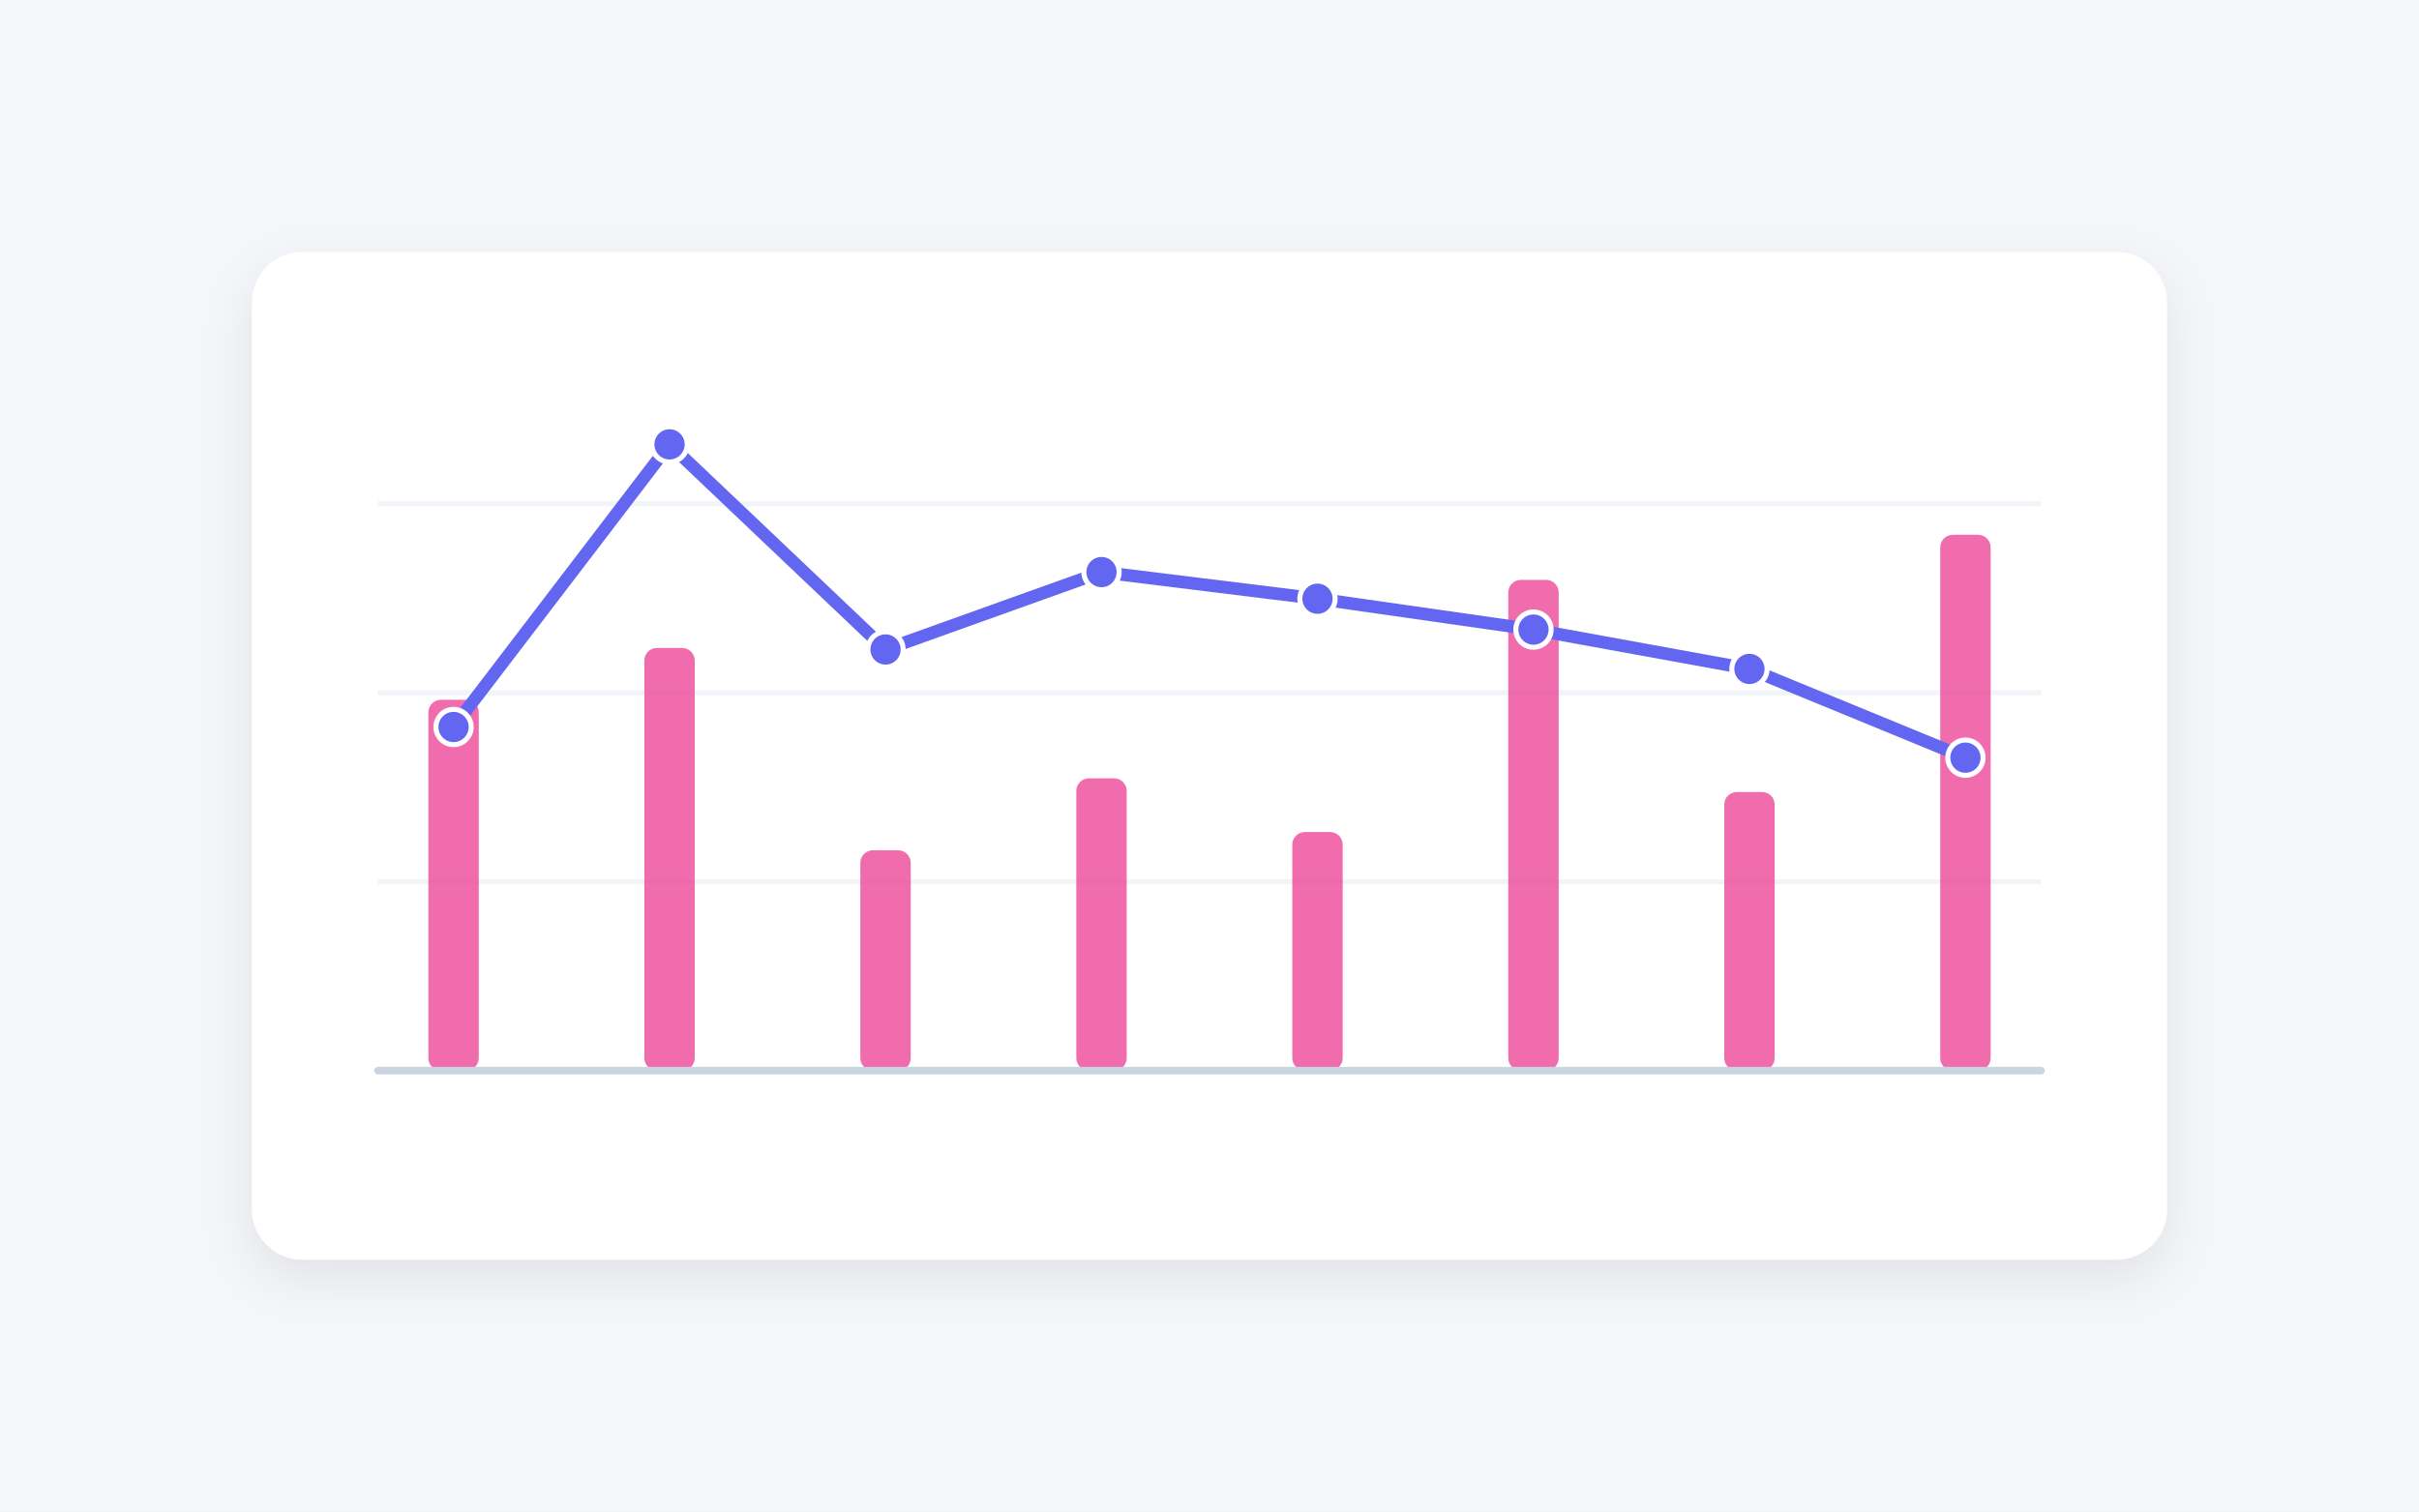
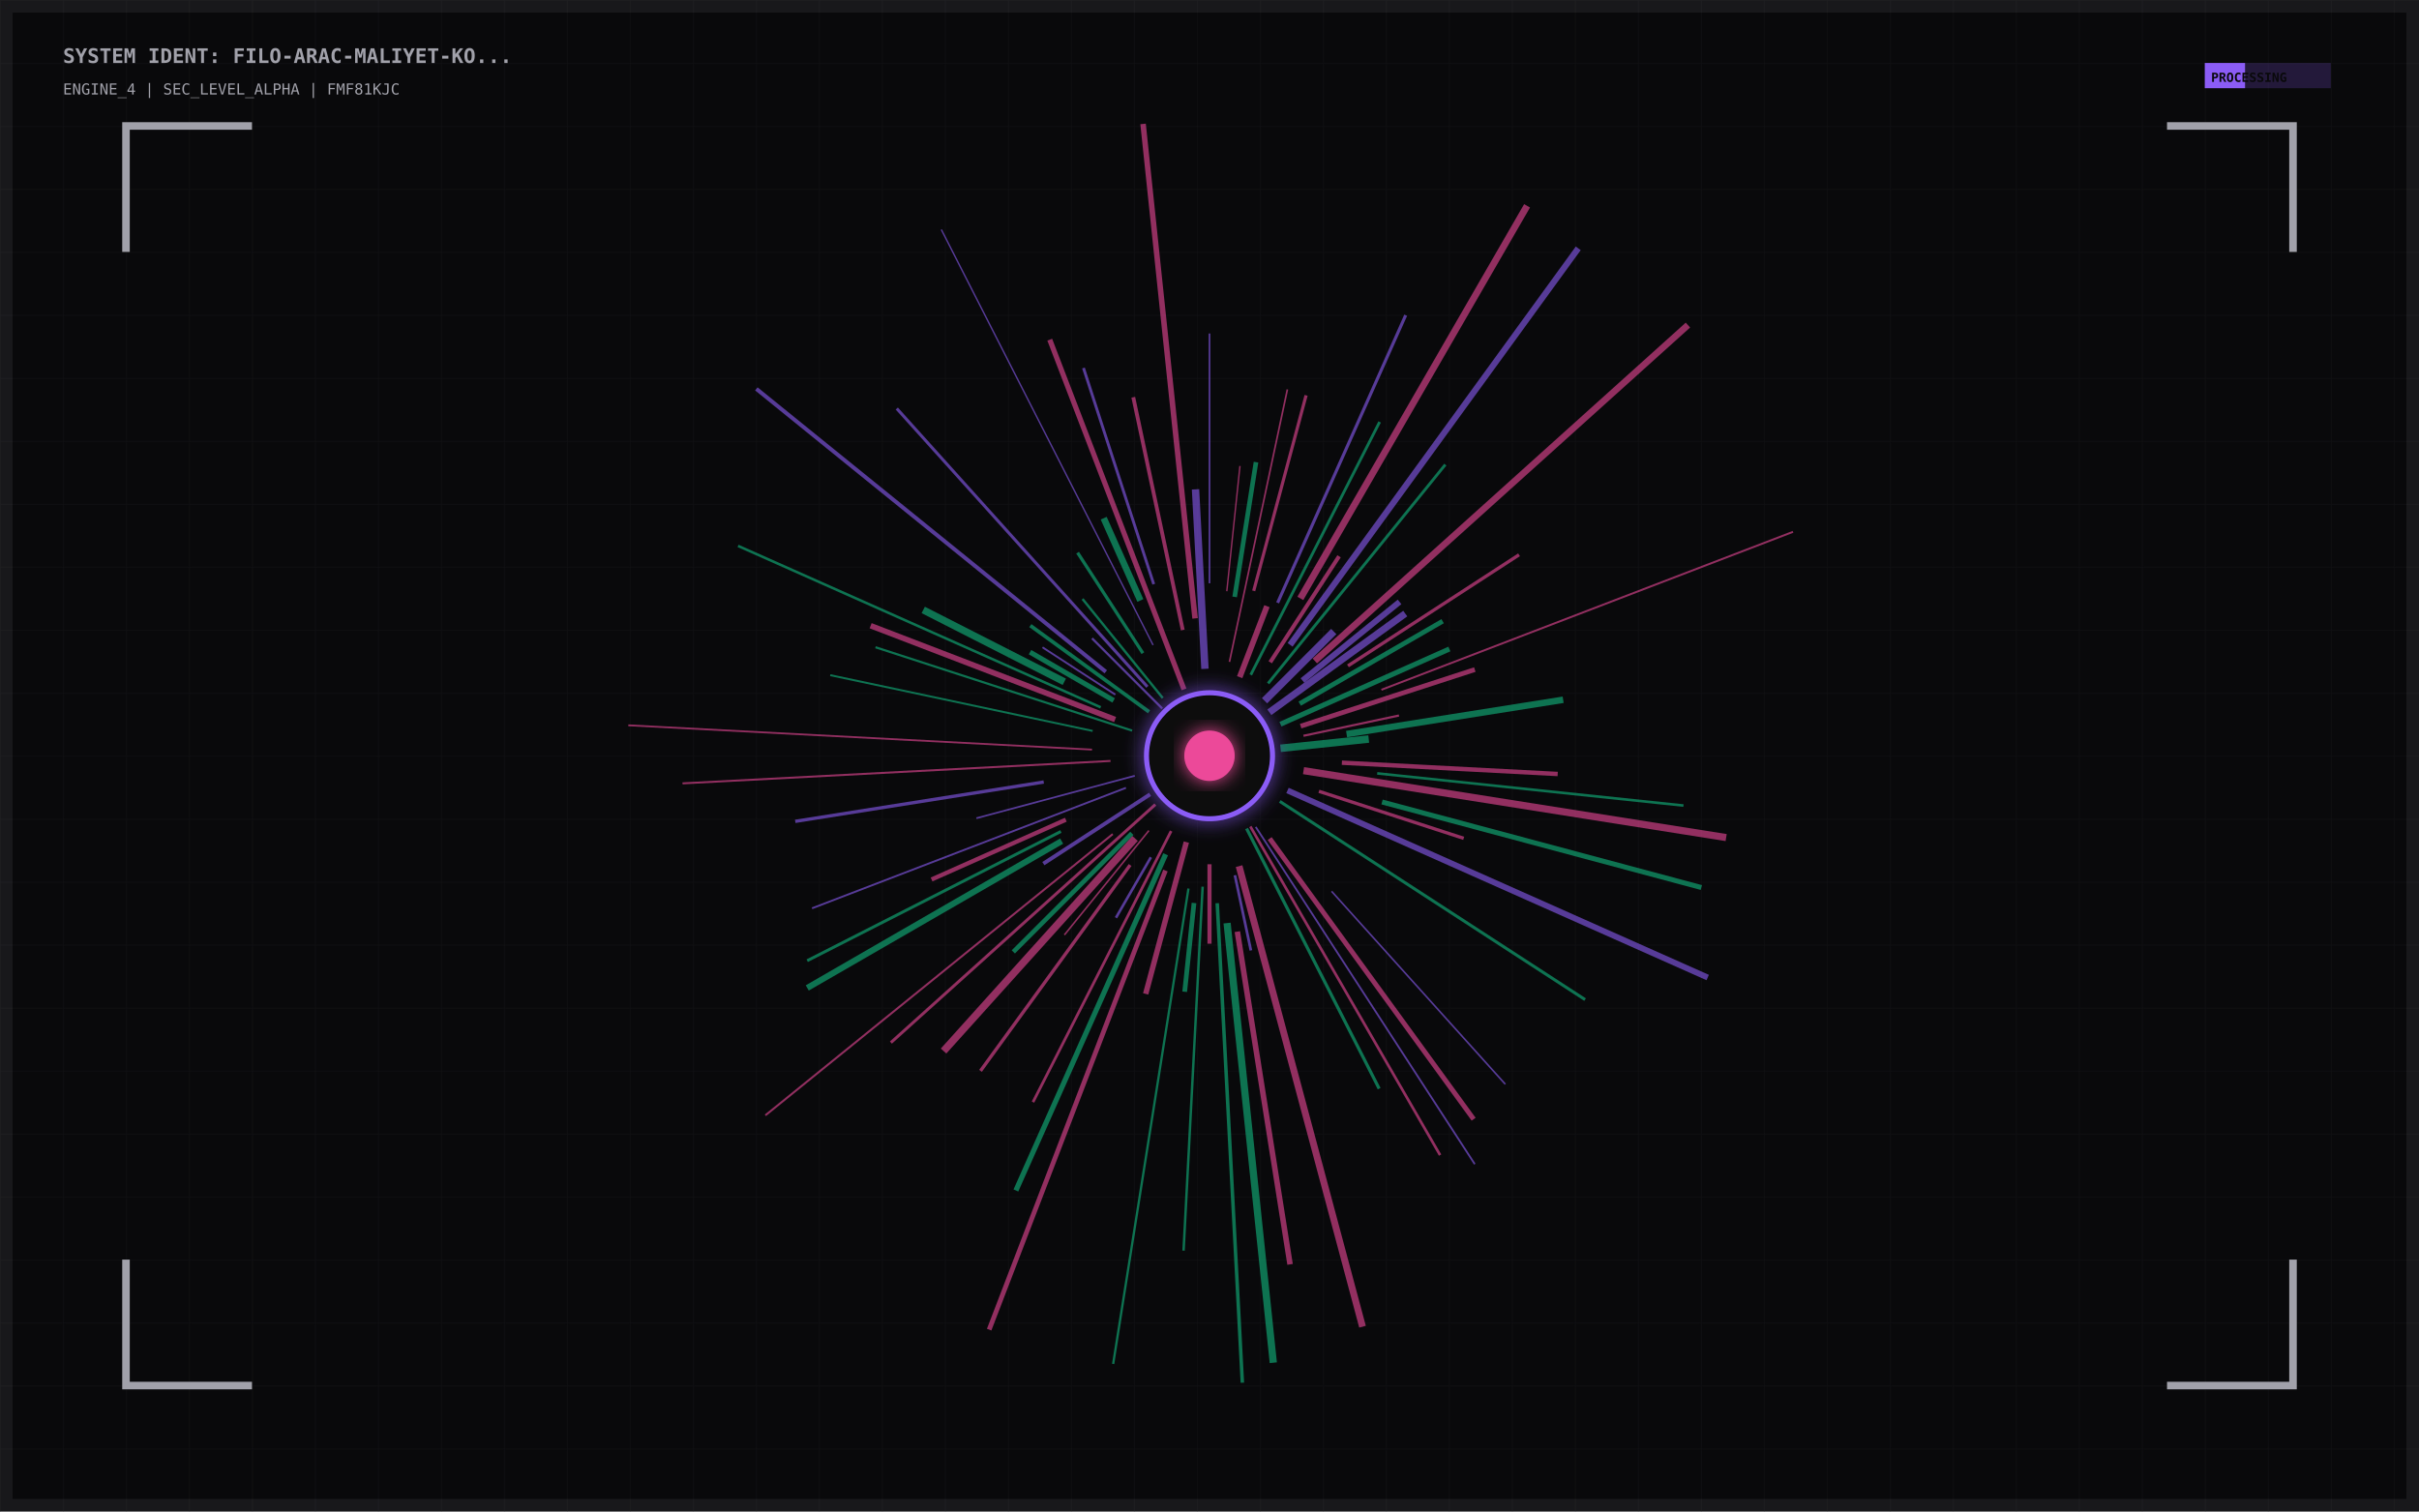
<svg xmlns="http://www.w3.org/2000/svg" width="3840" height="2400" viewBox="0 0 3840 2400">
  <defs>
+     <pattern id="gridPattern" width="100" height="100" patternUnits="userSpaceOnUse">
+       <path d="M 100 0 L 0 0 0 100" fill="none" stroke="#18181b" stroke-width="2" />
+     </pattern>
+     <filter id="glow" x="-20%" y="-20%" width="140%" height="140%">
+       <feGaussianBlur stdDeviation="15" result="blur" />
+       <feComposite in="SourceGraphic" in2="blur" operator="over" />
+     </filter>
    <filter id="shadow" x="-10%" y="-10%" width="120%" height="120%">
-       <feDropShadow dx="0" dy="30" stdDeviation="40" flood-opacity="0.08" />
+       <feDropShadow dx="0" dy="40" stdDeviation="50" flood-opacity="0.15" />
    </filter>
+     <filter id="hugeBlur" x="-50%" y="-50%" width="200%" height="200%">
+       <feGaussianBlur stdDeviation="150" />
+     </filter>
+     <radialGradient id="radarSweep" cx="50%" cy="50%" r="50%">
+       <stop offset="0%" stop-color="#8b5cf6" stop-opacity="1" />
+       <stop offset="100%" stop-color="#09090b" stop-opacity="0" />
+     </radialGradient>
  </defs>
-   <rect width="100%" height="100%" fill="#f4f6f9" />
-   <g transform="translate(400, 400)" filter="url(#shadow)">
-     <rect width="3040" height="1600" rx="80" fill="#ffffff" />
-     <line x1="200" y1="400" x2="2840" y2="400" stroke="#f1f5f9" stroke-width="8" />
-     <line x1="200" y1="700" x2="2840" y2="700" stroke="#f1f5f9" stroke-width="8" />
-     <line x1="200" y1="1000" x2="2840" y2="1000" stroke="#f1f5f9" stroke-width="8" />
-     <line x1="200" y1="1300" x2="2840" y2="1300" stroke="#f1f5f9" stroke-width="8" />
-     <rect x="280" y="711.15" width="80" height="588.85" rx="20" fill="#ec4899" fill-opacity="0.8" />
-     <rect x="622.857" y="628.844" width="80" height="671.156" rx="20" fill="#ec4899" fill-opacity="0.8" />
-     <rect x="965.714" y="950.078" width="80" height="349.922" rx="20" fill="#ec4899" fill-opacity="0.8" />
-     <rect x="1308.571" y="835.832" width="80" height="464.168" rx="20" fill="#ec4899" fill-opacity="0.8" />
-     <rect x="1651.429" y="921.111" width="80" height="378.889" rx="20" fill="#ec4899" fill-opacity="0.8" />
-     <rect x="1994.286" y="520.743" width="80" height="779.257" rx="20" fill="#ec4899" fill-opacity="0.8" />
-     <rect x="2337.143" y="857.603" width="80" height="442.397" rx="20" fill="#ec4899" fill-opacity="0.8" />
-     <rect x="2680" y="449.114" width="80" height="850.886" rx="20" fill="#ec4899" fill-opacity="0.8" />
-     <path d="M 320 754.32 L 662.857 305.562 L 1005.714 631.254 L 1348.571 508.351 L 1691.429 550.649 L 2034.286 599.674 L 2377.143 662.109 L 2720 803.043" fill="none" stroke="#6366f1" stroke-width="20" stroke-linejoin="round" />
-     <circle cx="320" cy="754.32" r="28" fill="#6366f1" stroke="#fff" stroke-width="8" />
-     <circle cx="662.857" cy="305.562" r="28" fill="#6366f1" stroke="#fff" stroke-width="8" />
-     <circle cx="1005.714" cy="631.254" r="28" fill="#6366f1" stroke="#fff" stroke-width="8" />
-     <circle cx="1348.571" cy="508.351" r="28" fill="#6366f1" stroke="#fff" stroke-width="8" />
-     <circle cx="1691.429" cy="550.649" r="28" fill="#6366f1" stroke="#fff" stroke-width="8" />
-     <circle cx="2034.286" cy="599.674" r="28" fill="#6366f1" stroke="#fff" stroke-width="8" />
-     <circle cx="2377.143" cy="662.109" r="28" fill="#6366f1" stroke="#fff" stroke-width="8" />
-     <circle cx="2720" cy="803.043" r="28" fill="#6366f1" stroke="#fff" stroke-width="8" />
-     <line x1="200" y1="1300" x2="2840" y2="1300" stroke="#cbd5e1" stroke-width="12" stroke-linecap="round" />
+   <rect width="100%" height="100%" fill="#09090b" />
+   <rect width="100%" height="100%" fill="url(#gridPattern)" opacity="0.5" />
+   <g transform="translate(1920, 1200)">
+     <line x1="210.13" y1="11.012" x2="552.736" y2="28.968" stroke="#ec4899" stroke-width="6.995" opacity="0.6" />
+     <line x1="266.215" y1="27.98" x2="752.387" y2="79.079" stroke="#10b981" stroke-width="4.142" opacity="0.6" />
+     <line x1="149.251" y1="23.639" x2="820.145" y2="129.898" stroke="#ec4899" stroke-width="11.298" opacity="0.6" />
+     <line x1="273.921" y1="73.397" x2="780.771" y2="209.207" stroke="#10b981" stroke-width="7.914" opacity="0.6" />
+     <line x1="173.732" y1="56.449" x2="403.523" y2="131.112" stroke="#ec4899" stroke-width="5.254" opacity="0.6" />
+     <line x1="123.786" y1="55.113" x2="790.854" y2="352.111" stroke="#8b5cf6" stroke-width="9.309" opacity="0.6" />
+     <line x1="111.596" y1="72.472" x2="596.223" y2="387.192" stroke="#10b981" stroke-width="4.804" opacity="0.6" />
+     <line x1="193.805" y1="215.243" x2="469.604" y2="521.548" stroke="#8b5cf6" stroke-width="2.582" opacity="0.6" />
+     <line x1="95.522" y1="131.474" x2="419.29" y2="577.103" stroke="#ec4899" stroke-width="7.79" opacity="0.6" />
+     <line x1="73.397" y1="113.021" x2="421.135" y2="648.491" stroke="#8b5cf6" stroke-width="2.883" opacity="0.6" />
+     <line x1="64.854" y1="112.33" x2="366.064" y2="634.041" stroke="#ec4899" stroke-width="4.284" opacity="0.6" />
+     <line x1="58.885" y1="115.568" x2="269.317" y2="528.565" stroke="#10b981" stroke-width="4.995" opacity="0.6" />
+     <line x1="46.949" y1="175.215" x2="242.905" y2="906.535" stroke="#ec4899" stroke-width="10.832" opacity="0.6" />
+     <line x1="40.325" y1="189.713" x2="65.703" y2="309.108" stroke="#8b5cf6" stroke-width="4.286" opacity="0.6" />
+     <line x1="44.229" y1="279.251" x2="127.91" y2="807.59" stroke="#ec4899" stroke-width="8.767" opacity="0.6" />
+     <line x1="27.921" y1="265.655" x2="101.294" y2="963.745" stroke="#10b981" stroke-width="11.455" opacity="0.6" />
+     <line x1="12.27" y1="234.119" x2="52.17" y2="995.465" stroke="#10b981" stroke-width="5.556" opacity="0.6" />
+     <line x1="1.0547016215027834e-14" y1="172.246" x2="1.8273159573423503e-14" y2="298.423" stroke="#ec4899" stroke-width="6.548" opacity="0.6" />
+     <line x1="-10.892" y1="207.838" x2="-41.181" y2="785.775" stroke="#10b981" stroke-width="3.88" opacity="0.6" />
+     <line x1="-24.571" y1="233.774" x2="-39.383" y2="374.704" stroke="#10b981" stroke-width="7.498" opacity="0.6" />
+     <line x1="-33.391" y1="210.822" x2="-152.946" y2="965.66" stroke="#10b981" stroke-width="3.645" opacity="0.6" />
+     <line x1="-36.732" y1="137.084" x2="-101.313" y2="378.107" stroke="#ec4899" stroke-width="8.631" opacity="0.6" />
+     <line x1="-69.94" y1="182.199" x2="-349.781" y2="911.212" stroke="#ec4899" stroke-width="7.56" opacity="0.6" />
+     <line x1="-69.64" y1="156.414" x2="-307.312" y2="690.234" stroke="#10b981" stroke-width="8.236" opacity="0.6" />
+     <line x1="-60.934" y1="119.589" x2="-280.206" y2="549.934" stroke="#ec4899" stroke-width="4.391" opacity="0.6" />
+     <line x1="-93.068" y1="161.198" x2="-148.474" y2="257.165" stroke="#8b5cf6" stroke-width="4.148" opacity="0.6" />
+     <line x1="-126.02" y1="173.452" x2="-363.503" y2="500.319" stroke="#ec4899" stroke-width="5.309" opacity="0.6" />
+     <line x1="-96.189" y1="118.784" x2="-230.329" y2="284.433" stroke="#ec4899" stroke-width="2.54" opacity="0.6" />
+     <line x1="-118.196" y1="131.27" x2="-422.146" y2="468.841" stroke="#ec4899" stroke-width="11.788" opacity="0.6" />
+     <line x1="-123.238" y1="123.238" x2="-311.426" y2="311.426" stroke="#10b981" stroke-width="7.217" opacity="0.6" />
+     <line x1="-85.984" y1="77.42" x2="-505.77" y2="455.398" stroke="#ec4899" stroke-width="4.702" opacity="0.6" />
+     <line x1="-153.617" y1="124.396" x2="-705.02" y2="570.914" stroke="#ec4899" stroke-width="3.198" opacity="0.6" />
+     <line x1="-94.341" y1="61.266" x2="-263.746" y2="171.279" stroke="#8b5cf6" stroke-width="6.171" opacity="0.6" />
+     <line x1="-234.704" y1="135.506" x2="-638.547" y2="368.666" stroke="#10b981" stroke-width="9.645" opacity="0.6" />
+     <line x1="-235.928" y1="120.211" x2="-638.605" y2="325.386" stroke="#10b981" stroke-width="4.671" opacity="0.6" />
+     <line x1="-228.072" y1="101.544" x2="-441.202" y2="196.436" stroke="#ec4899" stroke-width="6.774" opacity="0.6" />
+     <line x1="-132.639" y1="50.916" x2="-630.948" y2="242.198" stroke="#8b5cf6" stroke-width="2.996" opacity="0.6" />
+     <line x1="-118.626" y1="31.786" x2="-370.05" y2="99.155" stroke="#8b5cf6" stroke-width="2.734" opacity="0.6" />
+     <line x1="-263.146" y1="41.678" x2="-657.612" y2="104.155" stroke="#8b5cf6" stroke-width="5.276" opacity="0.6" />
+     <line x1="-157.117" y1="8.234" x2="-836.538" y2="43.841" stroke="#ec4899" stroke-width="3.162" opacity="0.6" />
+     <line x1="-186.514" y1="-9.775" x2="-922.608" y2="-48.352" stroke="#ec4899" stroke-width="2.879" opacity="0.6" />
+     <line x1="-185.474" y1="-39.424" x2="-601.992" y2="-127.957" stroke="#10b981" stroke-width="3.094" opacity="0.6" />
+     <line x1="-122.841" y1="-39.913" x2="-530.227" y2="-172.281" stroke="#10b981" stroke-width="3.462" opacity="0.6" />
+     <line x1="-149.828" y1="-57.514" x2="-537.941" y2="-206.496" stroke="#ec4899" stroke-width="8.801" opacity="0.6" />
+     <line x1="-172.737" y1="-76.908" x2="-748.393" y2="-333.206" stroke="#10b981" stroke-width="4.058" opacity="0.6" />
+     <line x1="-230.47" y1="-117.43" x2="-454.428" y2="-231.543" stroke="#10b981" stroke-width="11.413" opacity="0.6" />
+     <line x1="-152.147" y1="-87.842" x2="-284.914" y2="-164.495" stroke="#10b981" stroke-width="7.928" opacity="0.6" />
+     <line x1="-149.516" y1="-97.097" x2="-265.109" y2="-172.164" stroke="#8b5cf6" stroke-width="2.997" opacity="0.6" />
+     <line x1="-96.004" y1="-69.751" x2="-284.396" y2="-206.626" stroke="#10b981" stroke-width="5.868" opacity="0.6" />
+     <line x1="-164.648" y1="-133.33" x2="-719.331" y2="-582.503" stroke="#8b5cf6" stroke-width="6.309" opacity="0.6" />
+     <line x1="-75.042" y1="-75.042" x2="-186.412" y2="-186.412" stroke="#8b5cf6" stroke-width="3.571" opacity="0.6" />
+     <line x1="-98.624" y1="-109.533" x2="-496.413" y2="-551.322" stroke="#8b5cf6" stroke-width="4.776" opacity="0.6" />
+     <line x1="-74.21" y1="-91.642" x2="-201.581" y2="-248.931" stroke="#10b981" stroke-width="3.827" opacity="0.6" />
+     <line x1="-105.773" y1="-162.877" x2="-209.401" y2="-322.45" stroke="#10b981" stroke-width="5.124" opacity="0.6" />
+     <line x1="-89.566" y1="-175.784" x2="-425.727" y2="-835.535" stroke="#8b5cf6" stroke-width="2.227" opacity="0.6" />
+     <line x1="-109.775" y1="-246.559" x2="-167.952" y2="-377.227" stroke="#10b981" stroke-width="10.384" opacity="0.6" />
+     <line x1="-40.461" y1="-105.405" x2="-253.603" y2="-660.659" stroke="#ec4899" stroke-width="8.167" opacity="0.6" />
+     <line x1="-88.525" y1="-272.452" x2="-200.053" y2="-615.701" stroke="#8b5cf6" stroke-width="4.554" opacity="0.6" />
+     <line x1="-42.439" y1="-199.659" x2="-120.999" y2="-569.254" stroke="#ec4899" stroke-width="6.062" opacity="0.6" />
+     <line x1="-22.922" y1="-218.089" x2="-105.443" y2="-1003.22" stroke="#ec4899" stroke-width="8.74" opacity="0.6" />
+     <line x1="-7.232" y1="-138.002" x2="-22.169" y2="-423.018" stroke="#8b5cf6" stroke-width="11.715" opacity="0.6" />
+     <line x1="-5.0306010080000525e-14" y1="-273.853" x2="-1.2316124878971869e-13" y2="-670.459" stroke="#8b5cf6" stroke-width="2.703" opacity="0.6" />
+     <line x1="27.46" y1="-261.267" x2="48.36" y2="-460.117" stroke="#ec4899" stroke-width="2.219" opacity="0.6" />
+     <line x1="39.945" y1="-252.204" x2="73.839" y2="-466.2" stroke="#10b981" stroke-width="7.346" opacity="0.6" />
+     <line x1="31.687" y1="-149.075" x2="123.643" y2="-581.696" stroke="#ec4899" stroke-width="2.649" opacity="0.6" />
+     <line x1="70.16" y1="-261.841" x2="153.337" y2="-572.261" stroke="#ec4899" stroke-width="5.041" opacity="0.6" />
+     <line x1="47.903" y1="-124.791" x2="91.17" y2="-237.506" stroke="#ec4899" stroke-width="9.076" opacity="0.6" />
+     <line x1="108.131" y1="-242.867" x2="311.44" y2="-699.505" stroke="#8b5cf6" stroke-width="4.937" opacity="0.6" />
+     <line x1="65.444" y1="-128.441" x2="270.072" y2="-530.046" stroke="#10b981" stroke-width="4.465" opacity="0.6" />
+     <line x1="144.235" y1="-249.822" x2="504.134" y2="-873.186" stroke="#ec4899" stroke-width="10.762" opacity="0.6" />
+     <line x1="96.416" y1="-148.467" x2="205.676" y2="-316.714" stroke="#ec4899" stroke-width="6.373" opacity="0.6" />
+     <line x1="127.958" y1="-176.118" x2="585.362" y2="-805.681" stroke="#8b5cf6" stroke-width="9.709" opacity="0.6" />
+     <line x1="93.026" y1="-114.877" x2="374.339" y2="-462.27" stroke="#10b981" stroke-width="4.545" opacity="0.6" />
+     <line x1="87.347" y1="-87.347" x2="197.258" y2="-197.258" stroke="#8b5cf6" stroke-width="11.785" opacity="0.6" />
+     <line x1="167.2" y1="-150.547" x2="759.488" y2="-683.846" stroke="#ec4899" stroke-width="10.419" opacity="0.6" />
+     <line x1="147.572" y1="-119.501" x2="301.695" y2="-244.308" stroke="#8b5cf6" stroke-width="9.23" opacity="0.6" />
+     <line x1="95.003" y1="-69.024" x2="310.762" y2="-225.782" stroke="#8b5cf6" stroke-width="10.927" opacity="0.6" />
+     <line x1="219.811" y1="-142.747" x2="491.382" y2="-319.107" stroke="#ec4899" stroke-width="5.247" opacity="0.6" />
+     <line x1="143.252" y1="-82.707" x2="370.082" y2="-213.667" stroke="#10b981" stroke-width="7.57" opacity="0.6" />
+     <line x1="112.637" y1="-50.149" x2="380.762" y2="-169.526" stroke="#10b981" stroke-width="8.019" opacity="0.6" />
+     <line x1="272.893" y1="-104.754" x2="926.247" y2="-355.553" stroke="#ec4899" stroke-width="3.102" opacity="0.6" />
+     <line x1="144.705" y1="-47.017" x2="421.168" y2="-136.846" stroke="#ec4899" stroke-width="7.569" opacity="0.6" />
+     <line x1="149.126" y1="-31.698" x2="300.771" y2="-63.931" stroke="#ec4899" stroke-width="3.426" opacity="0.6" />
+     <line x1="217.581" y1="-34.461" x2="561.407" y2="-88.918" stroke="#10b981" stroke-width="10.296" opacity="0.6" />
+     <line x1="112.745" y1="-11.85" x2="252.77" y2="-26.567" stroke="#10b981" stroke-width="11.88" opacity="0.6" />
+     <circle cx="0" cy="0" r="100" fill="#09090b" stroke="#8b5cf6" stroke-width="8" filter="url(#glow)" />
+     <circle cx="0" cy="0" r="40" fill="#ec4899" filter="url(#glow)" />
  </g>
+   <path d="M 200 400 L 200 200 L 400 200" fill="none" stroke="#a1a1aa" stroke-width="12" />
+   <path d="M 3640 400 L 3640 200 L 3440 200" fill="none" stroke="#a1a1aa" stroke-width="12" />
+   <path d="M 200 2000 L 200 2200 L 400 2200" fill="none" stroke="#a1a1aa" stroke-width="12" />
+   <path d="M 3640 2000 L 3640 2200 L 3440 2200" fill="none" stroke="#a1a1aa" stroke-width="12" />
+   <text x="100" y="100" fill="#a1a1aa" font-family="monospace" font-size="32" font-weight="bold">SYSTEM IDENT: FILO-ARAC-MALIYET-KO...</text>
+   <text x="100" y="150" fill="#a1a1aa" font-family="monospace" font-size="24">ENGINE_4 | SEC_LEVEL_ALPHA | FMF81KJC</text>
+   <g transform="translate(3500, 100)">
+     <rect width="200" height="40" fill="#8b5cf6" opacity="0.2" />
+     <rect width="63.853" height="40" fill="#8b5cf6" />
+     <text x="10" y="30" fill="#09090b" font-family="monospace" font-size="20" font-weight="bold">PROCESSING</text>
+   </g>
+   <rect width="3840" height="2400" fill="none" stroke="#a1a1aa" stroke-width="40" opacity="0.1" />
</svg>
